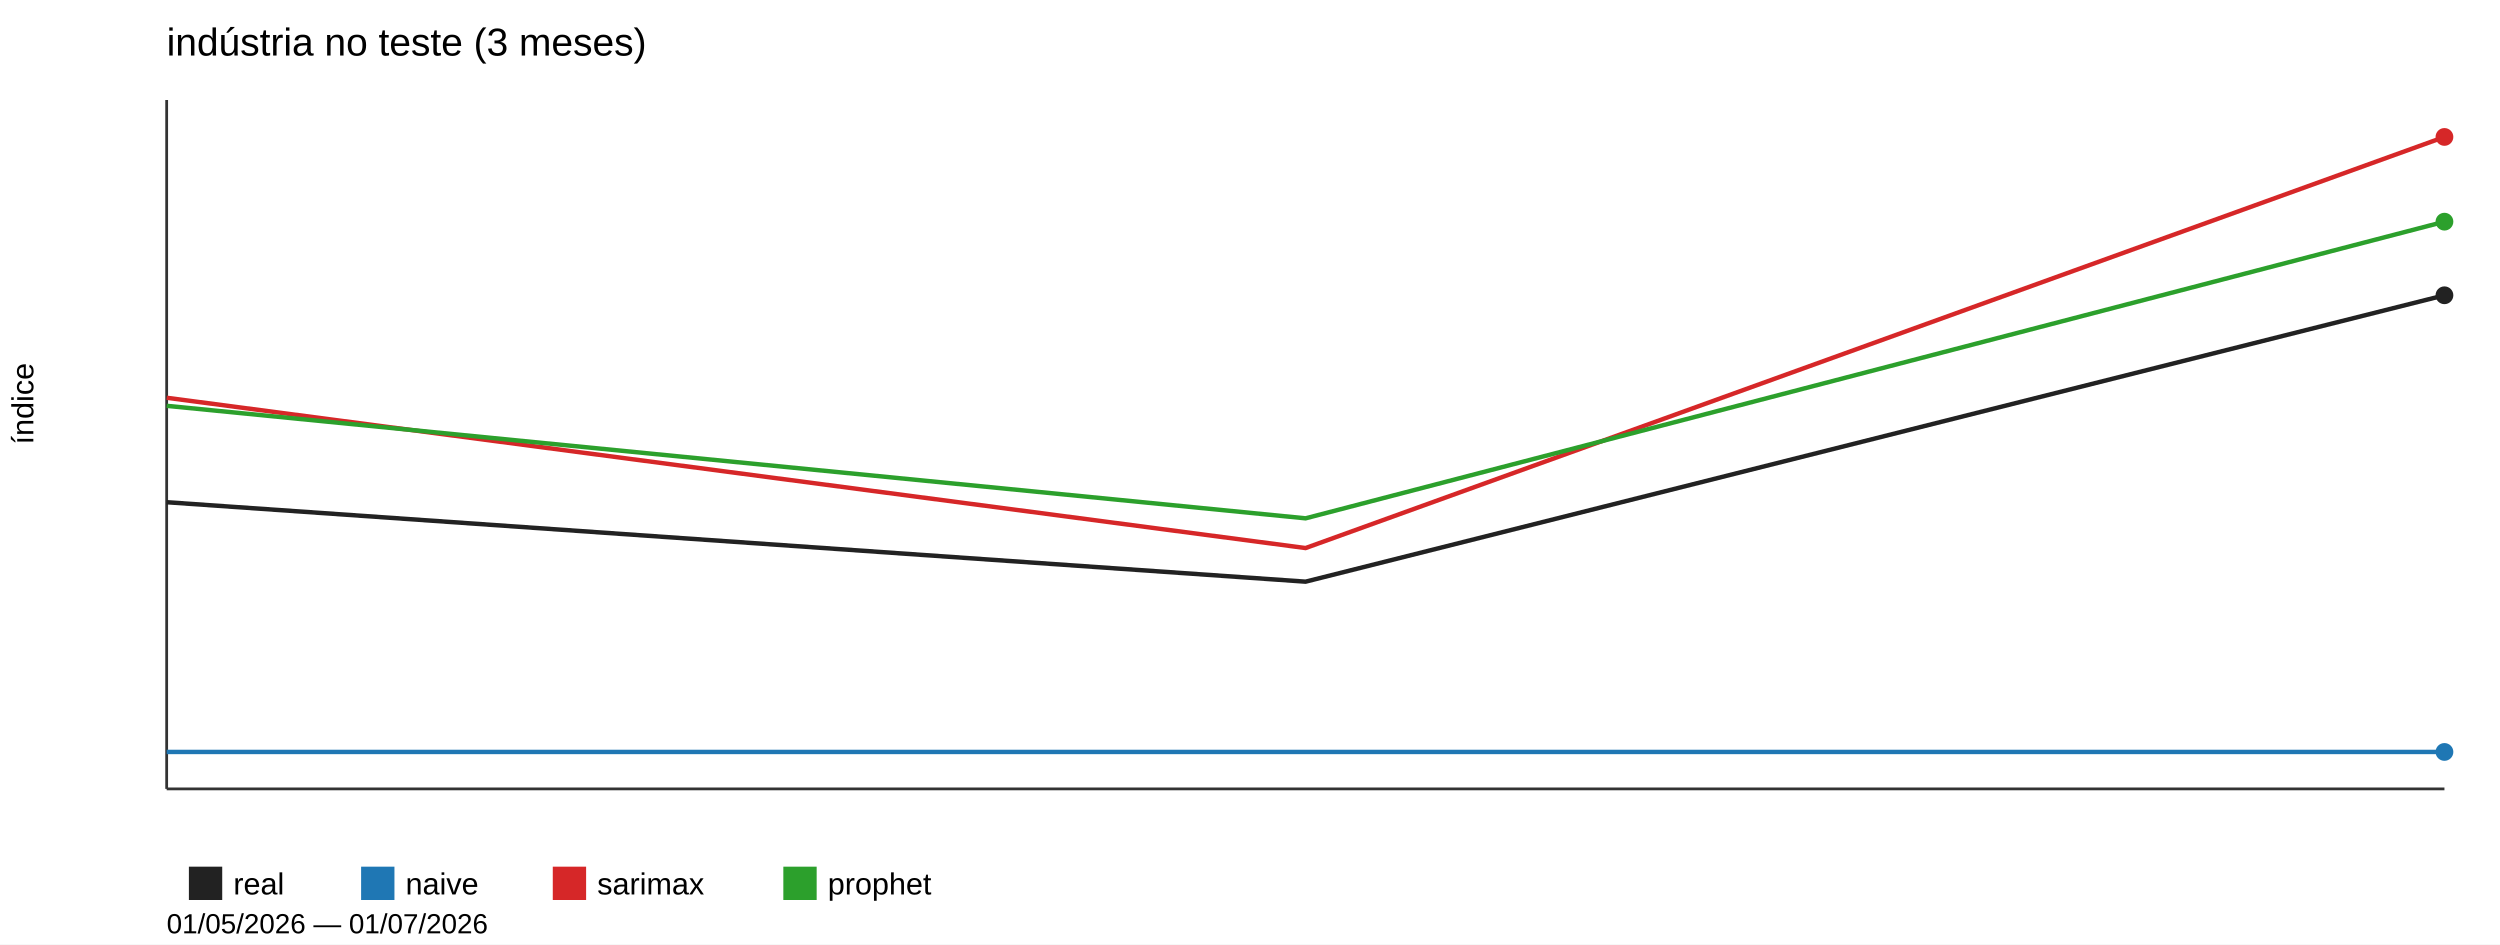
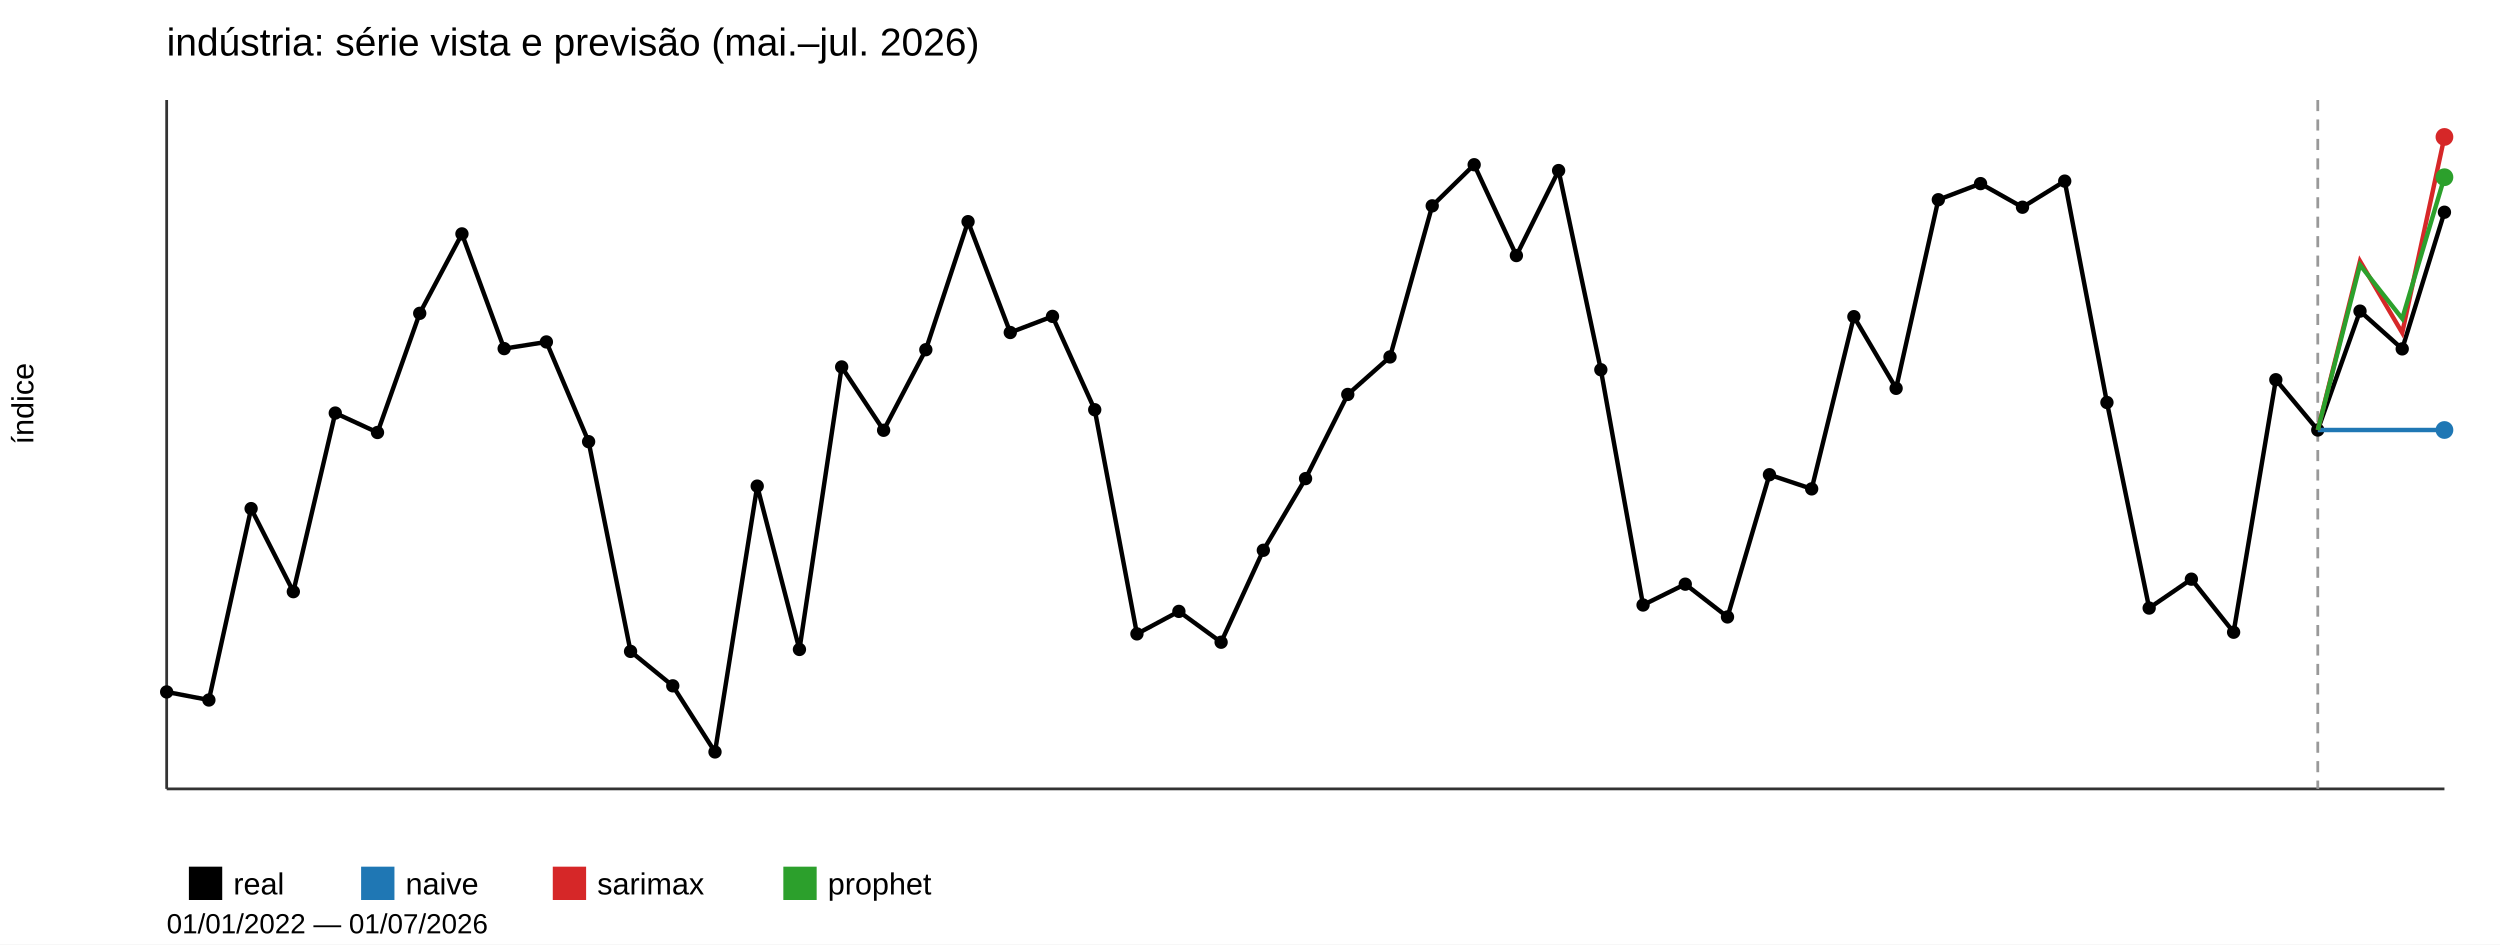
<svg xmlns="http://www.w3.org/2000/svg" width="900" height="340" viewBox="0 0 900 340">
  <rect width="100%" height="100%" fill="#fff" />
-   <text x="60" y="20" font-family="Segoe UI, Arial" font-size="14">indústria no teste (3 meses)</text>
+   <text x="60" y="20" font-family="Segoe UI, Arial" font-size="14">indústria: série vista e previsão (mai.–jul. 2026)</text>
  <text x="12" y="160.0" font-family="Segoe UI, Arial" font-size="11" transform="rotate(-90 12 160.0)">índice</text>
  <line x1="60" y1="36" x2="60" y2="284" stroke="#333" stroke-width="1" />
  <line x1="60" y1="284" x2="880" y2="284" stroke="#333" stroke-width="1" />
-   <polyline points="60.0,180.8 470.0,209.4 880.0,106.3" fill="none" stroke="#222222" stroke-width="1.6" />
-   <circle cx="880.0" cy="106.3" r="3.2" fill="#222222" />
-   <polyline points="60.0,270.7 470.0,270.7 880.0,270.7" fill="none" stroke="#1f77b4" stroke-width="1.6" />
-   <circle cx="880.0" cy="270.7" r="3.2" fill="#1f77b4" />
-   <polyline points="60.0,143.2 470.0,197.3 880.0,49.3" fill="none" stroke="#d62728" stroke-width="1.6" />
+   <line x1="834.4" y1="36" x2="834.4" y2="284" stroke="#999" stroke-width="1" stroke-dasharray="4 3" />
+   <polyline points="60.0,249.1 75.2,252.0 90.4,183.1 105.6,213.0 120.7,148.7 135.9,155.7 151.1,112.8 166.3,84.2 181.5,125.5 196.7,123.1 211.9,159.0 227.0,234.5 242.2,246.9 257.4,270.7 272.6,175.0 287.8,233.8 303.0,132.1 318.1,154.9 333.3,125.9 348.5,79.8 363.7,119.7 378.9,113.9 394.1,147.5 409.3,228.2 424.4,220.1 439.6,231.2 454.8,198.1 470.0,172.3 485.2,142.0 500.4,128.5 515.6,74.1 530.7,59.3 545.9,92.0 561.1,61.4 576.3,133.1 591.5,217.8 606.7,210.3 621.9,222.1 637.0,170.9 652.2,176.0 667.4,114.0 682.6,139.8 697.8,71.9 713.0,66.1 728.1,74.6 743.3,65.2 758.5,144.9 773.7,218.9 788.9,208.5 804.1,227.6 819.3,136.7 834.4,154.8 849.6,112.0 864.8,125.6 880.0,76.4" fill="none" stroke="#000000" stroke-width="1.6" />
+   <circle cx="60.0" cy="249.1" r="2.4" fill="#000000" />
+   <circle cx="75.2" cy="252.0" r="2.4" fill="#000000" />
+   <circle cx="90.4" cy="183.1" r="2.4" fill="#000000" />
+   <circle cx="105.6" cy="213.0" r="2.4" fill="#000000" />
+   <circle cx="120.7" cy="148.7" r="2.4" fill="#000000" />
+   <circle cx="135.9" cy="155.7" r="2.4" fill="#000000" />
+   <circle cx="151.1" cy="112.8" r="2.4" fill="#000000" />
+   <circle cx="166.3" cy="84.2" r="2.4" fill="#000000" />
+   <circle cx="181.5" cy="125.5" r="2.4" fill="#000000" />
+   <circle cx="196.7" cy="123.1" r="2.4" fill="#000000" />
+   <circle cx="211.9" cy="159.0" r="2.4" fill="#000000" />
+   <circle cx="227.0" cy="234.5" r="2.4" fill="#000000" />
+   <circle cx="242.2" cy="246.9" r="2.4" fill="#000000" />
+   <circle cx="257.4" cy="270.7" r="2.4" fill="#000000" />
+   <circle cx="272.6" cy="175.0" r="2.4" fill="#000000" />
+   <circle cx="287.8" cy="233.8" r="2.4" fill="#000000" />
+   <circle cx="303.0" cy="132.1" r="2.4" fill="#000000" />
+   <circle cx="318.1" cy="154.9" r="2.4" fill="#000000" />
+   <circle cx="333.3" cy="125.9" r="2.4" fill="#000000" />
+   <circle cx="348.5" cy="79.8" r="2.4" fill="#000000" />
+   <circle cx="363.7" cy="119.7" r="2.4" fill="#000000" />
+   <circle cx="378.9" cy="113.9" r="2.4" fill="#000000" />
+   <circle cx="394.1" cy="147.5" r="2.4" fill="#000000" />
+   <circle cx="409.3" cy="228.2" r="2.4" fill="#000000" />
+   <circle cx="424.4" cy="220.1" r="2.4" fill="#000000" />
+   <circle cx="439.6" cy="231.2" r="2.4" fill="#000000" />
+   <circle cx="454.8" cy="198.1" r="2.4" fill="#000000" />
+   <circle cx="470.0" cy="172.3" r="2.4" fill="#000000" />
+   <circle cx="485.2" cy="142.0" r="2.4" fill="#000000" />
+   <circle cx="500.4" cy="128.5" r="2.4" fill="#000000" />
+   <circle cx="515.6" cy="74.1" r="2.4" fill="#000000" />
+   <circle cx="530.7" cy="59.3" r="2.4" fill="#000000" />
+   <circle cx="545.9" cy="92.0" r="2.4" fill="#000000" />
+   <circle cx="561.1" cy="61.4" r="2.4" fill="#000000" />
+   <circle cx="576.3" cy="133.1" r="2.4" fill="#000000" />
+   <circle cx="591.5" cy="217.8" r="2.4" fill="#000000" />
+   <circle cx="606.7" cy="210.3" r="2.4" fill="#000000" />
+   <circle cx="621.9" cy="222.1" r="2.4" fill="#000000" />
+   <circle cx="637.0" cy="170.9" r="2.4" fill="#000000" />
+   <circle cx="652.2" cy="176.0" r="2.4" fill="#000000" />
+   <circle cx="667.4" cy="114.0" r="2.4" fill="#000000" />
+   <circle cx="682.6" cy="139.8" r="2.4" fill="#000000" />
+   <circle cx="697.8" cy="71.9" r="2.4" fill="#000000" />
+   <circle cx="713.0" cy="66.1" r="2.4" fill="#000000" />
+   <circle cx="728.1" cy="74.6" r="2.4" fill="#000000" />
+   <circle cx="743.3" cy="65.2" r="2.4" fill="#000000" />
+   <circle cx="758.5" cy="144.9" r="2.4" fill="#000000" />
+   <circle cx="773.7" cy="218.9" r="2.4" fill="#000000" />
+   <circle cx="788.9" cy="208.5" r="2.4" fill="#000000" />
+   <circle cx="804.1" cy="227.6" r="2.4" fill="#000000" />
+   <circle cx="819.3" cy="136.7" r="2.4" fill="#000000" />
+   <circle cx="834.4" cy="154.8" r="2.4" fill="#000000" />
+   <circle cx="849.6" cy="112.0" r="2.4" fill="#000000" />
+   <circle cx="864.8" cy="125.6" r="2.4" fill="#000000" />
+   <circle cx="880.0" cy="76.4" r="2.4" fill="#000000" />
+   <polyline points="834.4,154.8 849.6,154.8 864.8,154.8 880.0,154.8" fill="none" stroke="#1f77b4" stroke-width="1.6" />
+   <circle cx="880.0" cy="154.8" r="3.2" fill="#1f77b4" />
+   <polyline points="834.4,154.8 849.6,94.0 864.8,119.8 880.0,49.3" fill="none" stroke="#d62728" stroke-width="1.6" />
  <circle cx="880.0" cy="49.3" r="3.2" fill="#d62728" />
-   <polyline points="60.0,146.1 470.0,186.6 880.0,79.8" fill="none" stroke="#2ca02c" stroke-width="1.6" />
-   <circle cx="880.0" cy="79.8" r="3.2" fill="#2ca02c" />
-   <rect x="68" y="312" width="12" height="12" fill="#222222" />
+   <polyline points="834.4,154.8 849.6,95.4 864.8,114.7 880.0,63.8" fill="none" stroke="#2ca02c" stroke-width="1.6" />
+   <circle cx="880.0" cy="63.8" r="3.2" fill="#2ca02c" />
+   <rect x="68" y="312" width="12" height="12" fill="#000000" />
  <text x="84" y="322" font-family="Segoe UI, Arial" font-size="11">real</text>
  <rect x="130" y="312" width="12" height="12" fill="#1f77b4" />
  <text x="146" y="322" font-family="Segoe UI, Arial" font-size="11">naive</text>
  <rect x="199" y="312" width="12" height="12" fill="#d62728" />
  <text x="215" y="322" font-family="Segoe UI, Arial" font-size="11">sarimax</text>
  <rect x="282" y="312" width="12" height="12" fill="#2ca02c" />
  <text x="298" y="322" font-family="Segoe UI, Arial" font-size="11">prophet</text>
-   <text x="60" y="336" font-family="Segoe UI, Arial" font-size="10">01/05/2026 — 01/07/2026</text>
+   <text x="60" y="336" font-family="Segoe UI, Arial" font-size="10">01/01/2022 — 01/07/2026</text>
</svg>
